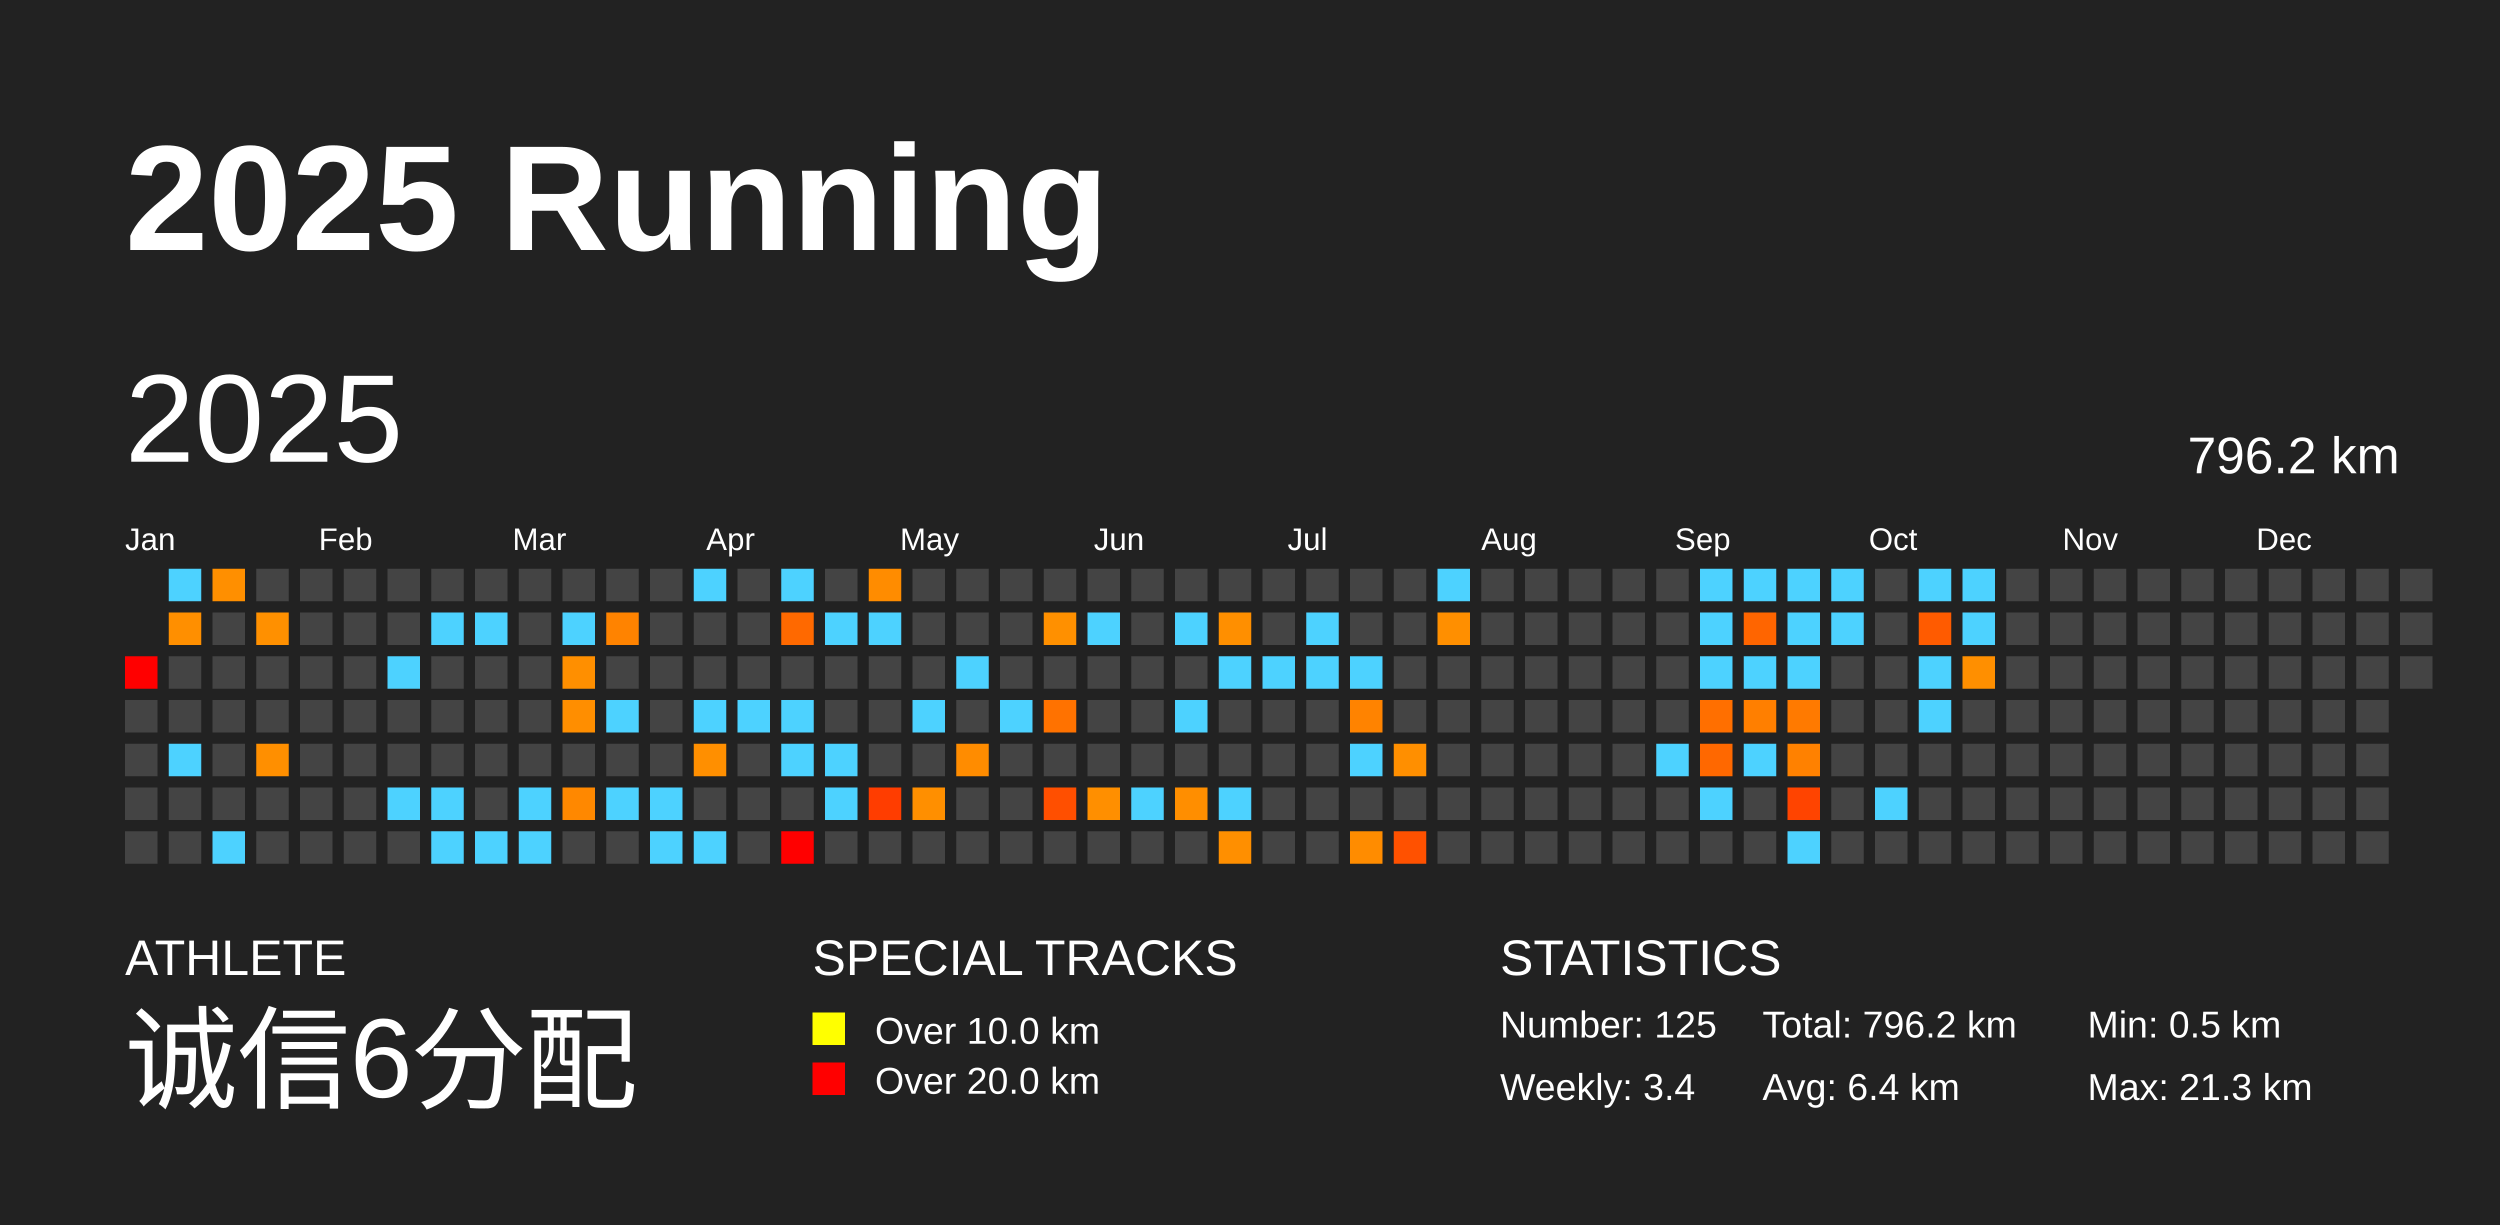
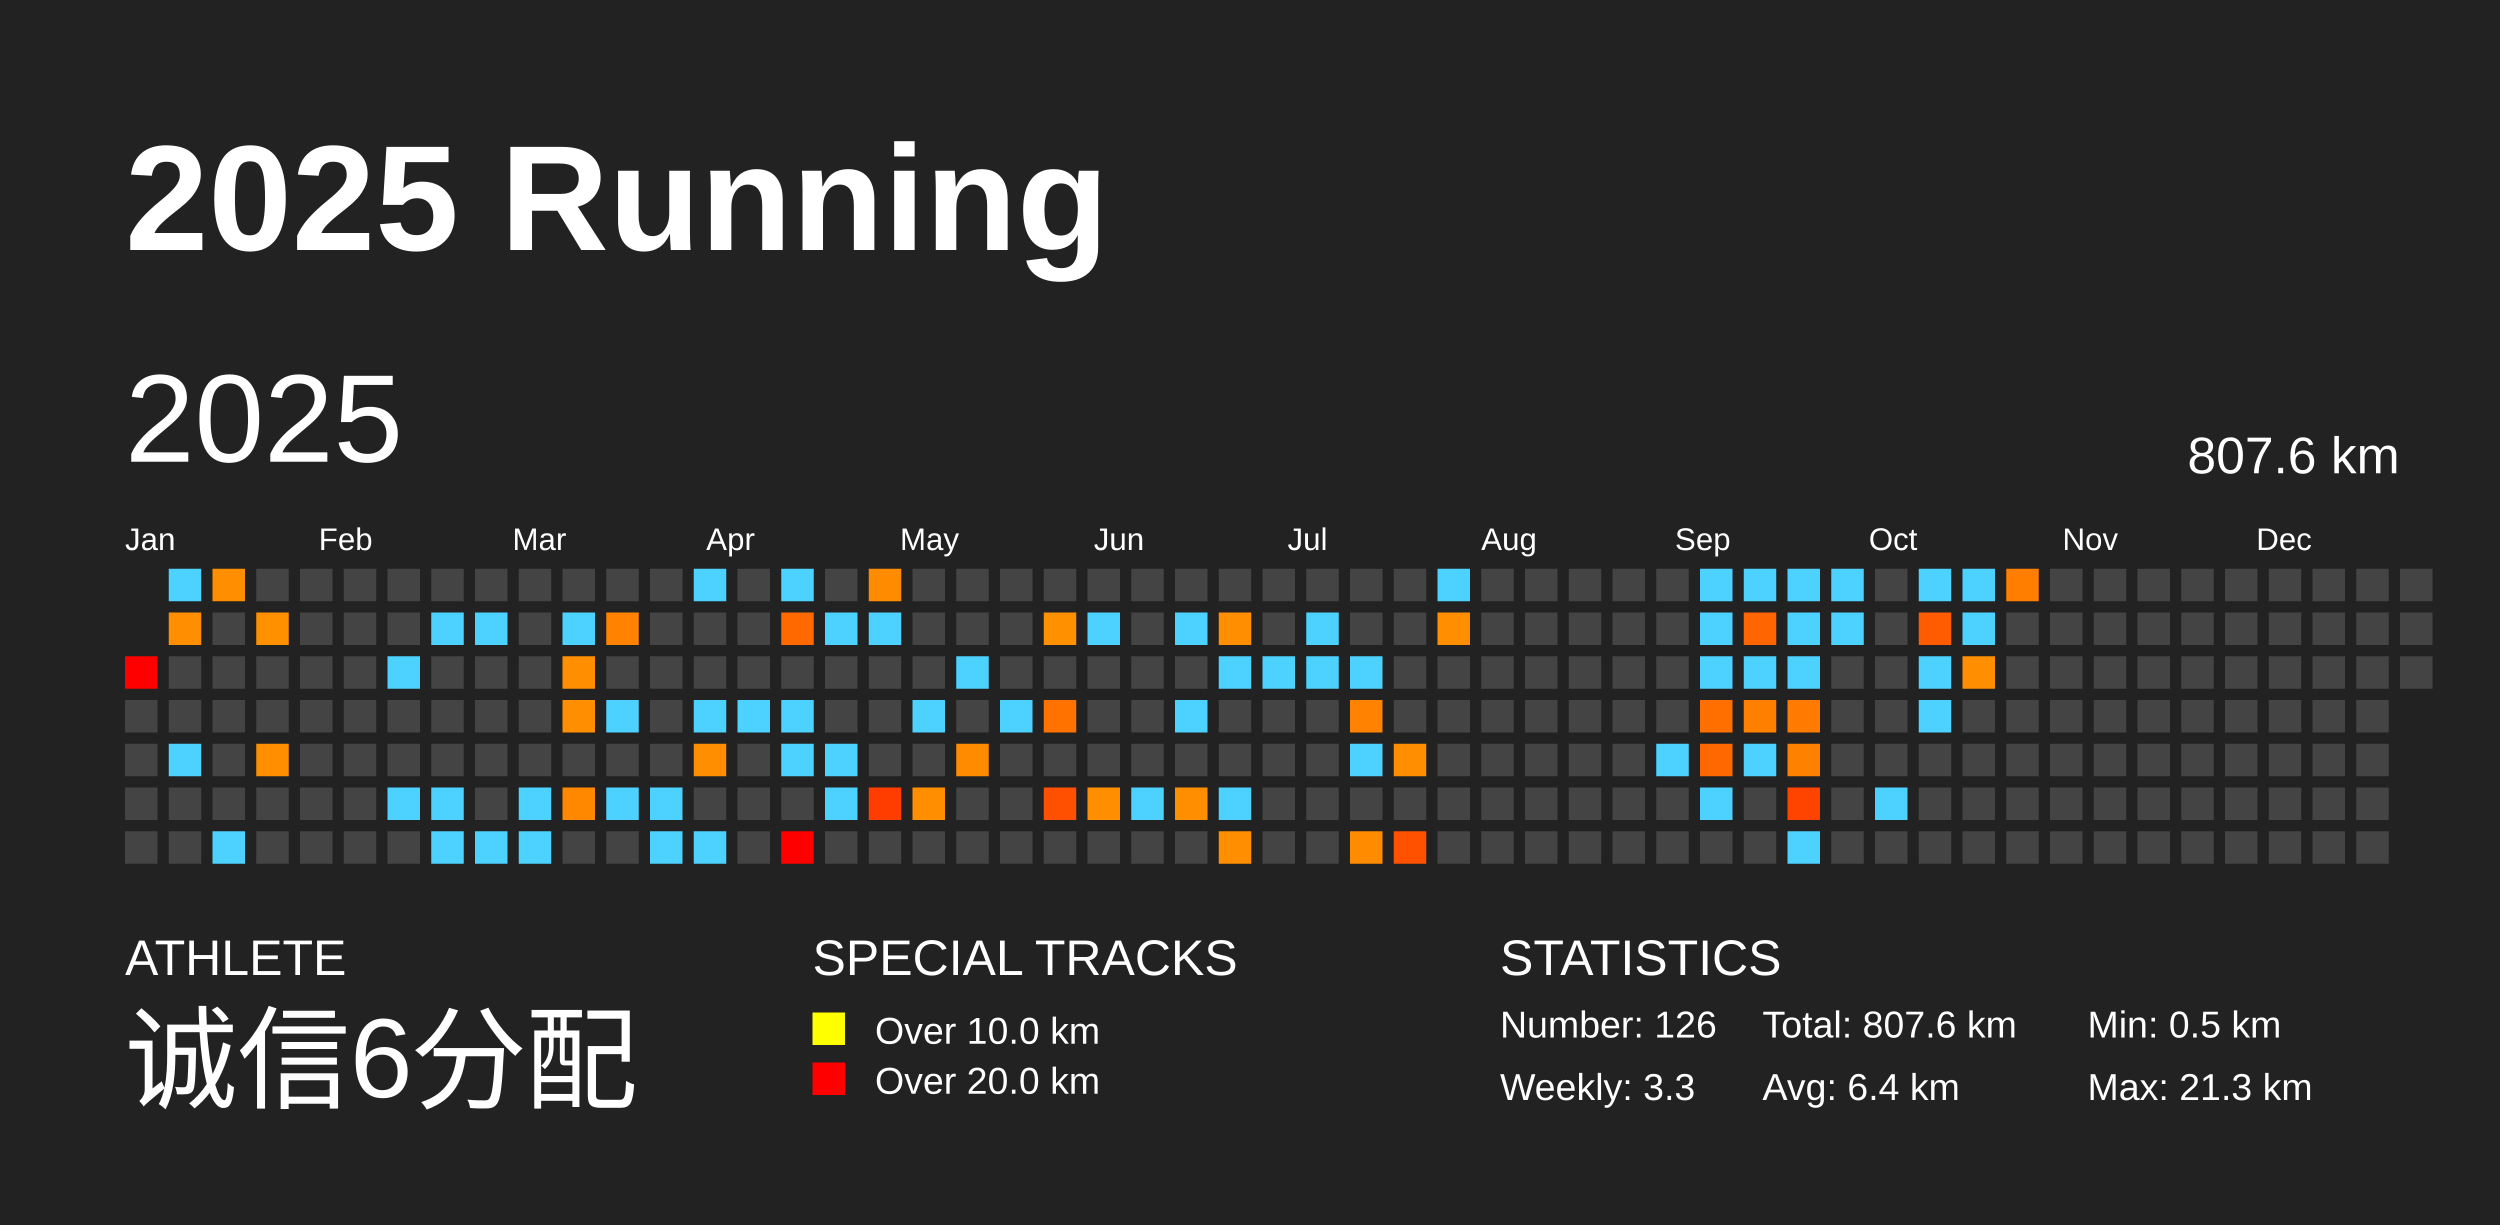
<svg xmlns="http://www.w3.org/2000/svg" baseProfile="full" height="98mm" version="1.1" viewBox="0,0,200,98" width="200mm">
  <defs />
  <rect fill="#222222" height="98" width="200" x="0" y="0" />
  <text fill="#FFFFFF" style="font-size:12px; font-family:Arial; font-weight:bold;" x="10" y="20">2025 Running</text>
  <text fill="#FFFFFF" style="font-size:4px; font-family:Arial" x="10" y="78">ATHLETE</text>
  <text fill="#FFFFFF" style="font-size:9px; font-family:Arial" x="10" y="88">诚信6分配</text>
  <text fill="#FFFFFF" style="font-size:4px; font-family:Arial" x="65" y="78">SPECIAL TRACKS</text>
  <rect fill="yellow" height="2.6" width="2.6" x="65" y="81" />
  <text fill="#FFFFFF" style="font-size:3px; font-family:Arial" x="70" y="83.5">Over 10.0 km</text>
  <rect fill="red" height="2.6" width="2.6" x="65" y="85" />
  <text fill="#FFFFFF" style="font-size:3px; font-family:Arial" x="70" y="87.5">Over 20.0 km</text>
  <text fill="#FFFFFF" style="font-size:4px; font-family:Arial" x="120" y="78">STATISTICS</text>
-   <text fill="#FFFFFF" style="font-size:3px; font-family:Arial" x="120" y="83">Number: 125</text>
-   <text fill="#FFFFFF" style="font-size:3px; font-family:Arial" x="120" y="88">Weekly: 3.4</text>
-   <text fill="#FFFFFF" style="font-size:3px; font-family:Arial" x="141" y="83">Total: 796.2 km</text>
+   <text fill="#FFFFFF" style="font-size:3px; font-family:Arial" x="120" y="83">Number: 126</text>
+   <text fill="#FFFFFF" style="font-size:3px; font-family:Arial" x="120" y="88">Weekly: 3.3</text>
+   <text fill="#FFFFFF" style="font-size:3px; font-family:Arial" x="141" y="83">Total: 807.6 km</text>
  <text fill="#FFFFFF" style="font-size:3px; font-family:Arial" x="141" y="88">Avg: 6.4 km</text>
  <text fill="#FFFFFF" style="font-size:3px; font-family:Arial" x="167" y="83">Min: 0.5 km</text>
  <text fill="#FFFFFF" style="font-size:3px; font-family:Arial" x="167" y="88">Max: 21.3 km</text>
  <text dominant-baseline="hanging" fill="#FFFFFF" style="font-size:10.0px; font-family:Arial;" x="10" y="30">2025</text>
-   <text dominant-baseline="hanging" fill="#FFFFFF" style="font-size:4.125px; font-family:Arial;" x="175" y="35">796.2 km</text>
+   <text dominant-baseline="hanging" fill="#FFFFFF" style="font-size:4.125px; font-family:Arial;" x="175" y="35">807.6 km</text>
  <text fill="#FFFFFF" style="font-size:2.5px; font-family:Arial" x="10.0" y="44">Jan</text>
  <text fill="#FFFFFF" style="font-size:2.5px; font-family:Arial" x="25.5" y="44">Feb</text>
  <text fill="#FFFFFF" style="font-size:2.5px; font-family:Arial" x="41.0" y="44">Mar</text>
  <text fill="#FFFFFF" style="font-size:2.5px; font-family:Arial" x="56.5" y="44">Apr</text>
  <text fill="#FFFFFF" style="font-size:2.5px; font-family:Arial" x="72.0" y="44">May</text>
  <text fill="#FFFFFF" style="font-size:2.5px; font-family:Arial" x="87.5" y="44">Jun</text>
  <text fill="#FFFFFF" style="font-size:2.5px; font-family:Arial" x="103.0" y="44">Jul</text>
  <text fill="#FFFFFF" style="font-size:2.5px; font-family:Arial" x="118.5" y="44">Aug</text>
  <text fill="#FFFFFF" style="font-size:2.5px; font-family:Arial" x="134.0" y="44">Sep</text>
  <text fill="#FFFFFF" style="font-size:2.5px; font-family:Arial" x="149.5" y="44">Oct</text>
  <text fill="#FFFFFF" style="font-size:2.5px; font-family:Arial" x="165.0" y="44">Nov</text>
  <text fill="#FFFFFF" style="font-size:2.5px; font-family:Arial" x="180.5" y="44">Dec</text>
  <rect fill="red" height="2.6" width="2.6" x="10.0" y="52.5" />
  <rect fill="#444444" height="2.6" width="2.6" x="10.0" y="56.0" />
  <rect fill="#444444" height="2.6" width="2.6" x="10.0" y="59.5" />
  <rect fill="#444444" height="2.6" width="2.6" x="10.0" y="63.0" />
  <rect fill="#444444" height="2.6" width="2.6" x="10.0" y="66.5" />
  <rect fill="#4dd2ff" height="2.6" width="2.6" x="13.5" y="45.5" />
  <rect fill="#ff8f00" height="2.6" width="2.6" x="13.5" y="49.0" />
  <rect fill="#444444" height="2.6" width="2.6" x="13.5" y="52.5" />
  <rect fill="#444444" height="2.6" width="2.6" x="13.5" y="56.0" />
  <rect fill="#4dd2ff" height="2.6" width="2.6" x="13.5" y="59.5" />
  <rect fill="#444444" height="2.6" width="2.6" x="13.5" y="63.0" />
  <rect fill="#444444" height="2.6" width="2.6" x="13.5" y="66.5" />
  <rect fill="#ff8f00" height="2.6" width="2.6" x="17.0" y="45.5" />
  <rect fill="#444444" height="2.6" width="2.6" x="17.0" y="49.0" />
  <rect fill="#444444" height="2.6" width="2.6" x="17.0" y="52.5" />
  <rect fill="#444444" height="2.6" width="2.6" x="17.0" y="56.0" />
  <rect fill="#444444" height="2.6" width="2.6" x="17.0" y="59.5" />
  <rect fill="#444444" height="2.6" width="2.6" x="17.0" y="63.0" />
  <rect fill="#4dd2ff" height="2.6" width="2.6" x="17.0" y="66.5" />
  <rect fill="#444444" height="2.6" width="2.6" x="20.5" y="45.5" />
  <rect fill="#ff9000" height="2.6" width="2.6" x="20.5" y="49.0" />
  <rect fill="#444444" height="2.6" width="2.6" x="20.5" y="52.5" />
  <rect fill="#444444" height="2.6" width="2.6" x="20.5" y="56.0" />
  <rect fill="#ff8f00" height="2.6" width="2.6" x="20.5" y="59.5" />
  <rect fill="#444444" height="2.6" width="2.6" x="20.5" y="63.0" />
  <rect fill="#444444" height="2.6" width="2.6" x="20.5" y="66.5" />
  <rect fill="#444444" height="2.6" width="2.6" x="24.0" y="45.5" />
  <rect fill="#444444" height="2.6" width="2.6" x="24.0" y="49.0" />
  <rect fill="#444444" height="2.6" width="2.6" x="24.0" y="52.5" />
  <rect fill="#444444" height="2.6" width="2.6" x="24.0" y="56.0" />
  <rect fill="#444444" height="2.6" width="2.6" x="24.0" y="59.5" />
  <rect fill="#444444" height="2.6" width="2.6" x="24.0" y="63.0" />
  <rect fill="#444444" height="2.6" width="2.6" x="24.0" y="66.5" />
  <rect fill="#444444" height="2.6" width="2.6" x="27.5" y="45.5" />
  <rect fill="#444444" height="2.6" width="2.6" x="27.5" y="49.0" />
  <rect fill="#444444" height="2.6" width="2.6" x="27.5" y="52.5" />
  <rect fill="#444444" height="2.6" width="2.6" x="27.5" y="56.0" />
  <rect fill="#444444" height="2.6" width="2.6" x="27.5" y="59.5" />
  <rect fill="#444444" height="2.6" width="2.6" x="27.5" y="63.0" />
  <rect fill="#444444" height="2.6" width="2.6" x="27.5" y="66.5" />
  <rect fill="#444444" height="2.6" width="2.6" x="31.0" y="45.5" />
  <rect fill="#444444" height="2.6" width="2.6" x="31.0" y="49.0" />
  <rect fill="#4dd2ff" height="2.6" width="2.6" x="31.0" y="52.5" />
  <rect fill="#444444" height="2.6" width="2.6" x="31.0" y="56.0" />
  <rect fill="#444444" height="2.6" width="2.6" x="31.0" y="59.5" />
  <rect fill="#4dd2ff" height="2.6" width="2.6" x="31.0" y="63.0" />
  <rect fill="#444444" height="2.6" width="2.6" x="31.0" y="66.5" />
  <rect fill="#444444" height="2.6" width="2.6" x="34.5" y="45.5" />
  <rect fill="#4dd2ff" height="2.6" width="2.6" x="34.5" y="49.0" />
  <rect fill="#444444" height="2.6" width="2.6" x="34.5" y="52.5" />
  <rect fill="#444444" height="2.6" width="2.6" x="34.5" y="56.0" />
  <rect fill="#444444" height="2.6" width="2.6" x="34.5" y="59.5" />
  <rect fill="#4dd2ff" height="2.6" width="2.6" x="34.5" y="63.0" />
  <rect fill="#4dd2ff" height="2.6" width="2.6" x="34.5" y="66.5" />
  <rect fill="#444444" height="2.6" width="2.6" x="38.0" y="45.5" />
  <rect fill="#4dd2ff" height="2.6" width="2.6" x="38.0" y="49.0" />
  <rect fill="#444444" height="2.6" width="2.6" x="38.0" y="52.5" />
  <rect fill="#444444" height="2.6" width="2.6" x="38.0" y="56.0" />
  <rect fill="#444444" height="2.6" width="2.6" x="38.0" y="59.5" />
  <rect fill="#444444" height="2.6" width="2.6" x="38.0" y="63.0" />
  <rect fill="#4dd2ff" height="2.6" width="2.6" x="38.0" y="66.5" />
  <rect fill="#444444" height="2.6" width="2.6" x="41.5" y="45.5" />
  <rect fill="#444444" height="2.6" width="2.6" x="41.5" y="49.0" />
  <rect fill="#444444" height="2.6" width="2.6" x="41.5" y="52.5" />
  <rect fill="#444444" height="2.6" width="2.6" x="41.5" y="56.0" />
  <rect fill="#444444" height="2.6" width="2.6" x="41.5" y="59.5" />
  <rect fill="#4dd2ff" height="2.6" width="2.6" x="41.5" y="63.0" />
  <rect fill="#4dd2ff" height="2.6" width="2.6" x="41.5" y="66.5" />
  <rect fill="#444444" height="2.6" width="2.6" x="45.0" y="45.5" />
  <rect fill="#4dd2ff" height="2.6" width="2.6" x="45.0" y="49.0" />
  <rect fill="#ff8f00" height="2.6" width="2.6" x="45.0" y="52.5" />
  <rect fill="#ff8e00" height="2.6" width="2.6" x="45.0" y="56.0" />
  <rect fill="#444444" height="2.6" width="2.6" x="45.0" y="59.5" />
  <rect fill="#ff8800" height="2.6" width="2.6" x="45.0" y="63.0" />
  <rect fill="#444444" height="2.6" width="2.6" x="45.0" y="66.5" />
  <rect fill="#444444" height="2.6" width="2.6" x="48.5" y="45.5" />
  <rect fill="#ff8300" height="2.6" width="2.6" x="48.5" y="49.0" />
  <rect fill="#444444" height="2.6" width="2.6" x="48.5" y="52.5" />
  <rect fill="#4dd2ff" height="2.6" width="2.6" x="48.5" y="56.0" />
  <rect fill="#444444" height="2.6" width="2.6" x="48.5" y="59.5" />
  <rect fill="#4dd2ff" height="2.6" width="2.6" x="48.5" y="63.0" />
  <rect fill="#444444" height="2.6" width="2.6" x="48.5" y="66.5" />
  <rect fill="#444444" height="2.6" width="2.6" x="52.0" y="45.5" />
  <rect fill="#444444" height="2.6" width="2.6" x="52.0" y="49.0" />
  <rect fill="#444444" height="2.6" width="2.6" x="52.0" y="52.5" />
  <rect fill="#444444" height="2.6" width="2.6" x="52.0" y="56.0" />
  <rect fill="#444444" height="2.6" width="2.6" x="52.0" y="59.5" />
  <rect fill="#4dd2ff" height="2.6" width="2.6" x="52.0" y="63.0" />
  <rect fill="#4dd2ff" height="2.6" width="2.6" x="52.0" y="66.5" />
  <rect fill="#4dd2ff" height="2.6" width="2.6" x="55.5" y="45.5" />
  <rect fill="#444444" height="2.6" width="2.6" x="55.5" y="49.0" />
  <rect fill="#444444" height="2.6" width="2.6" x="55.5" y="52.5" />
  <rect fill="#4dd2ff" height="2.6" width="2.6" x="55.5" y="56.0" />
  <rect fill="#ff8f00" height="2.6" width="2.6" x="55.5" y="59.5" />
  <rect fill="#444444" height="2.6" width="2.6" x="55.5" y="63.0" />
  <rect fill="#4dd2ff" height="2.6" width="2.6" x="55.5" y="66.5" />
  <rect fill="#444444" height="2.6" width="2.6" x="59.0" y="45.5" />
  <rect fill="#444444" height="2.6" width="2.6" x="59.0" y="49.0" />
  <rect fill="#444444" height="2.6" width="2.6" x="59.0" y="52.5" />
  <rect fill="#4dd2ff" height="2.6" width="2.6" x="59.0" y="56.0" />
  <rect fill="#444444" height="2.6" width="2.6" x="59.0" y="59.5" />
  <rect fill="#444444" height="2.6" width="2.6" x="59.0" y="63.0" />
  <rect fill="#444444" height="2.6" width="2.6" x="59.0" y="66.5" />
  <rect fill="#4dd2ff" height="2.6" width="2.6" x="62.5" y="45.5" />
  <rect fill="#ff6900" height="2.6" width="2.6" x="62.5" y="49.0" />
  <rect fill="#444444" height="2.6" width="2.6" x="62.5" y="52.5" />
  <rect fill="#4dd2ff" height="2.6" width="2.6" x="62.5" y="56.0" />
  <rect fill="#4dd2ff" height="2.6" width="2.6" x="62.5" y="59.5" />
  <rect fill="#444444" height="2.6" width="2.6" x="62.5" y="63.0" />
  <rect fill="red" height="2.6" width="2.6" x="62.5" y="66.5" />
  <rect fill="#444444" height="2.6" width="2.6" x="66.0" y="45.5" />
  <rect fill="#4dd2ff" height="2.6" width="2.6" x="66.0" y="49.0" />
  <rect fill="#444444" height="2.6" width="2.6" x="66.0" y="52.5" />
  <rect fill="#444444" height="2.6" width="2.6" x="66.0" y="56.0" />
  <rect fill="#4dd2ff" height="2.6" width="2.6" x="66.0" y="59.5" />
  <rect fill="#4dd2ff" height="2.6" width="2.6" x="66.0" y="63.0" />
  <rect fill="#444444" height="2.6" width="2.6" x="66.0" y="66.5" />
  <rect fill="#ff8c00" height="2.6" width="2.6" x="69.5" y="45.5" />
  <rect fill="#4dd2ff" height="2.6" width="2.6" x="69.5" y="49.0" />
  <rect fill="#444444" height="2.6" width="2.6" x="69.5" y="52.5" />
  <rect fill="#444444" height="2.6" width="2.6" x="69.5" y="56.0" />
  <rect fill="#444444" height="2.6" width="2.6" x="69.5" y="59.5" />
  <rect fill="#ff3d00" height="2.6" width="2.6" x="69.5" y="63.0" />
  <rect fill="#444444" height="2.6" width="2.6" x="69.5" y="66.5" />
  <rect fill="#444444" height="2.6" width="2.6" x="73.0" y="45.5" />
  <rect fill="#444444" height="2.6" width="2.6" x="73.0" y="49.0" />
  <rect fill="#444444" height="2.6" width="2.6" x="73.0" y="52.5" />
  <rect fill="#4dd2ff" height="2.6" width="2.6" x="73.0" y="56.0" />
  <rect fill="#444444" height="2.6" width="2.6" x="73.0" y="59.5" />
  <rect fill="#ff8f00" height="2.6" width="2.6" x="73.0" y="63.0" />
  <rect fill="#444444" height="2.6" width="2.6" x="73.0" y="66.5" />
  <rect fill="#444444" height="2.6" width="2.6" x="76.5" y="45.5" />
  <rect fill="#444444" height="2.6" width="2.6" x="76.5" y="49.0" />
  <rect fill="#4dd2ff" height="2.6" width="2.6" x="76.5" y="52.5" />
  <rect fill="#444444" height="2.6" width="2.6" x="76.5" y="56.0" />
  <rect fill="#ff8c00" height="2.6" width="2.6" x="76.5" y="59.5" />
  <rect fill="#444444" height="2.6" width="2.6" x="76.5" y="63.0" />
  <rect fill="#444444" height="2.6" width="2.6" x="76.5" y="66.5" />
  <rect fill="#444444" height="2.6" width="2.6" x="80.0" y="45.5" />
  <rect fill="#444444" height="2.6" width="2.6" x="80.0" y="49.0" />
  <rect fill="#444444" height="2.6" width="2.6" x="80.0" y="52.5" />
  <rect fill="#4dd2ff" height="2.6" width="2.6" x="80.0" y="56.0" />
  <rect fill="#444444" height="2.6" width="2.6" x="80.0" y="59.5" />
  <rect fill="#444444" height="2.6" width="2.6" x="80.0" y="63.0" />
  <rect fill="#444444" height="2.6" width="2.6" x="80.0" y="66.5" />
  <rect fill="#444444" height="2.6" width="2.6" x="83.5" y="45.5" />
  <rect fill="#ff9000" height="2.6" width="2.6" x="83.5" y="49.0" />
  <rect fill="#444444" height="2.6" width="2.6" x="83.5" y="52.5" />
  <rect fill="#ff7200" height="2.6" width="2.6" x="83.5" y="56.0" />
  <rect fill="#444444" height="2.6" width="2.6" x="83.5" y="59.5" />
  <rect fill="#ff4f00" height="2.6" width="2.6" x="83.5" y="63.0" />
  <rect fill="#444444" height="2.6" width="2.6" x="83.5" y="66.5" />
  <rect fill="#444444" height="2.6" width="2.6" x="87.0" y="45.5" />
  <rect fill="#4dd2ff" height="2.6" width="2.6" x="87.0" y="49.0" />
  <rect fill="#444444" height="2.6" width="2.6" x="87.0" y="52.5" />
  <rect fill="#444444" height="2.6" width="2.6" x="87.0" y="56.0" />
  <rect fill="#444444" height="2.6" width="2.6" x="87.0" y="59.5" />
  <rect fill="#ff8f00" height="2.6" width="2.6" x="87.0" y="63.0" />
  <rect fill="#444444" height="2.6" width="2.6" x="87.0" y="66.5" />
  <rect fill="#444444" height="2.6" width="2.6" x="90.5" y="45.5" />
  <rect fill="#444444" height="2.6" width="2.6" x="90.5" y="49.0" />
  <rect fill="#444444" height="2.6" width="2.6" x="90.5" y="52.5" />
  <rect fill="#444444" height="2.6" width="2.6" x="90.5" y="56.0" />
  <rect fill="#444444" height="2.6" width="2.6" x="90.5" y="59.5" />
  <rect fill="#4dd2ff" height="2.6" width="2.6" x="90.5" y="63.0" />
  <rect fill="#444444" height="2.6" width="2.6" x="90.5" y="66.5" />
  <rect fill="#444444" height="2.6" width="2.6" x="94.0" y="45.5" />
  <rect fill="#4dd2ff" height="2.6" width="2.6" x="94.0" y="49.0" />
  <rect fill="#444444" height="2.6" width="2.6" x="94.0" y="52.5" />
  <rect fill="#4dd2ff" height="2.6" width="2.6" x="94.0" y="56.0" />
  <rect fill="#444444" height="2.6" width="2.6" x="94.0" y="59.5" />
  <rect fill="#ff8e00" height="2.6" width="2.6" x="94.0" y="63.0" />
  <rect fill="#444444" height="2.6" width="2.6" x="94.0" y="66.5" />
  <rect fill="#444444" height="2.6" width="2.6" x="97.5" y="45.5" />
  <rect fill="#ff8f00" height="2.6" width="2.6" x="97.5" y="49.0" />
  <rect fill="#4dd2ff" height="2.6" width="2.6" x="97.5" y="52.5" />
  <rect fill="#444444" height="2.6" width="2.6" x="97.5" y="56.0" />
  <rect fill="#444444" height="2.6" width="2.6" x="97.5" y="59.5" />
  <rect fill="#4dd2ff" height="2.6" width="2.6" x="97.5" y="63.0" />
  <rect fill="#ff8f00" height="2.6" width="2.6" x="97.5" y="66.5" />
  <rect fill="#444444" height="2.6" width="2.6" x="101.0" y="45.5" />
  <rect fill="#444444" height="2.6" width="2.6" x="101.0" y="49.0" />
  <rect fill="#4dd2ff" height="2.6" width="2.6" x="101.0" y="52.5" />
  <rect fill="#444444" height="2.6" width="2.6" x="101.0" y="56.0" />
  <rect fill="#444444" height="2.6" width="2.6" x="101.0" y="59.5" />
  <rect fill="#444444" height="2.6" width="2.6" x="101.0" y="63.0" />
  <rect fill="#444444" height="2.6" width="2.6" x="101.0" y="66.5" />
  <rect fill="#444444" height="2.6" width="2.6" x="104.5" y="45.5" />
  <rect fill="#4dd2ff" height="2.6" width="2.6" x="104.5" y="49.0" />
  <rect fill="#4dd2ff" height="2.6" width="2.6" x="104.5" y="52.5" />
  <rect fill="#444444" height="2.6" width="2.6" x="104.5" y="56.0" />
  <rect fill="#444444" height="2.6" width="2.6" x="104.5" y="59.5" />
  <rect fill="#444444" height="2.6" width="2.6" x="104.5" y="63.0" />
  <rect fill="#444444" height="2.6" width="2.6" x="104.5" y="66.5" />
  <rect fill="#444444" height="2.6" width="2.6" x="108.0" y="45.5" />
  <rect fill="#444444" height="2.6" width="2.6" x="108.0" y="49.0" />
  <rect fill="#4dd2ff" height="2.6" width="2.6" x="108.0" y="52.5" />
  <rect fill="#ff8300" height="2.6" width="2.6" x="108.0" y="56.0" />
  <rect fill="#4dd2ff" height="2.6" width="2.6" x="108.0" y="59.5" />
  <rect fill="#444444" height="2.6" width="2.6" x="108.0" y="63.0" />
  <rect fill="#ff8c00" height="2.6" width="2.6" x="108.0" y="66.5" />
  <rect fill="#444444" height="2.6" width="2.6" x="111.5" y="45.5" />
  <rect fill="#444444" height="2.6" width="2.6" x="111.5" y="49.0" />
  <rect fill="#444444" height="2.6" width="2.6" x="111.5" y="52.5" />
  <rect fill="#444444" height="2.6" width="2.6" x="111.5" y="56.0" />
  <rect fill="#ff8f00" height="2.6" width="2.6" x="111.5" y="59.5" />
  <rect fill="#444444" height="2.6" width="2.6" x="111.5" y="63.0" />
  <rect fill="#ff5100" height="2.6" width="2.6" x="111.5" y="66.5" />
  <rect fill="#4dd2ff" height="2.6" width="2.6" x="115.0" y="45.5" />
  <rect fill="#ff8f00" height="2.6" width="2.6" x="115.0" y="49.0" />
  <rect fill="#444444" height="2.6" width="2.6" x="115.0" y="52.5" />
  <rect fill="#444444" height="2.6" width="2.6" x="115.0" y="56.0" />
  <rect fill="#444444" height="2.6" width="2.6" x="115.0" y="59.5" />
  <rect fill="#444444" height="2.6" width="2.6" x="115.0" y="63.0" />
  <rect fill="#444444" height="2.6" width="2.6" x="115.0" y="66.5" />
  <rect fill="#444444" height="2.6" width="2.6" x="118.5" y="45.5" />
  <rect fill="#444444" height="2.6" width="2.6" x="118.5" y="49.0" />
  <rect fill="#444444" height="2.6" width="2.6" x="118.5" y="52.5" />
  <rect fill="#444444" height="2.6" width="2.6" x="118.5" y="56.0" />
  <rect fill="#444444" height="2.6" width="2.6" x="118.5" y="59.5" />
  <rect fill="#444444" height="2.6" width="2.6" x="118.5" y="63.0" />
  <rect fill="#444444" height="2.6" width="2.6" x="118.5" y="66.5" />
  <rect fill="#444444" height="2.6" width="2.6" x="122.0" y="45.5" />
  <rect fill="#444444" height="2.6" width="2.6" x="122.0" y="49.0" />
  <rect fill="#444444" height="2.6" width="2.6" x="122.0" y="52.5" />
  <rect fill="#444444" height="2.6" width="2.6" x="122.0" y="56.0" />
  <rect fill="#444444" height="2.6" width="2.6" x="122.0" y="59.5" />
  <rect fill="#444444" height="2.6" width="2.6" x="122.0" y="63.0" />
  <rect fill="#444444" height="2.6" width="2.6" x="122.0" y="66.5" />
  <rect fill="#444444" height="2.6" width="2.6" x="125.5" y="45.5" />
  <rect fill="#444444" height="2.6" width="2.6" x="125.5" y="49.0" />
  <rect fill="#444444" height="2.6" width="2.6" x="125.5" y="52.5" />
  <rect fill="#444444" height="2.6" width="2.6" x="125.5" y="56.0" />
  <rect fill="#444444" height="2.6" width="2.6" x="125.5" y="59.5" />
  <rect fill="#444444" height="2.6" width="2.6" x="125.5" y="63.0" />
  <rect fill="#444444" height="2.6" width="2.6" x="125.5" y="66.5" />
  <rect fill="#444444" height="2.6" width="2.6" x="129.0" y="45.5" />
  <rect fill="#444444" height="2.6" width="2.6" x="129.0" y="49.0" />
  <rect fill="#444444" height="2.6" width="2.6" x="129.0" y="52.5" />
  <rect fill="#444444" height="2.6" width="2.6" x="129.0" y="56.0" />
  <rect fill="#444444" height="2.6" width="2.6" x="129.0" y="59.5" />
  <rect fill="#444444" height="2.6" width="2.6" x="129.0" y="63.0" />
  <rect fill="#444444" height="2.6" width="2.6" x="129.0" y="66.5" />
  <rect fill="#444444" height="2.6" width="2.6" x="132.5" y="45.5" />
  <rect fill="#444444" height="2.6" width="2.6" x="132.5" y="49.0" />
  <rect fill="#444444" height="2.6" width="2.6" x="132.5" y="52.5" />
  <rect fill="#444444" height="2.6" width="2.6" x="132.5" y="56.0" />
  <rect fill="#4dd2ff" height="2.6" width="2.6" x="132.5" y="59.5" />
  <rect fill="#444444" height="2.6" width="2.6" x="132.5" y="63.0" />
  <rect fill="#444444" height="2.6" width="2.6" x="132.5" y="66.5" />
  <rect fill="#4dd2ff" height="2.6" width="2.6" x="136.0" y="45.5" />
  <rect fill="#4dd2ff" height="2.6" width="2.6" x="136.0" y="49.0" />
  <rect fill="#4dd2ff" height="2.6" width="2.6" x="136.0" y="52.5" />
  <rect fill="#ff6f00" height="2.6" width="2.6" x="136.0" y="56.0" />
  <rect fill="#ff6800" height="2.6" width="2.6" x="136.0" y="59.5" />
  <rect fill="#4dd2ff" height="2.6" width="2.6" x="136.0" y="63.0" />
  <rect fill="#444444" height="2.6" width="2.6" x="136.0" y="66.5" />
  <rect fill="#4dd2ff" height="2.6" width="2.6" x="139.5" y="45.5" />
  <rect fill="#ff6500" height="2.6" width="2.6" x="139.5" y="49.0" />
  <rect fill="#4dd2ff" height="2.6" width="2.6" x="139.5" y="52.5" />
  <rect fill="#ff7f00" height="2.6" width="2.6" x="139.5" y="56.0" />
  <rect fill="#4dd2ff" height="2.6" width="2.6" x="139.5" y="59.5" />
  <rect fill="#444444" height="2.6" width="2.6" x="139.5" y="63.0" />
  <rect fill="#444444" height="2.6" width="2.6" x="139.5" y="66.5" />
  <rect fill="#4dd2ff" height="2.6" width="2.6" x="143.0" y="45.5" />
  <rect fill="#4dd2ff" height="2.6" width="2.6" x="143.0" y="49.0" />
  <rect fill="#4dd2ff" height="2.6" width="2.6" x="143.0" y="52.5" />
  <rect fill="#ff7a00" height="2.6" width="2.6" x="143.0" y="56.0" />
  <rect fill="#ff8100" height="2.6" width="2.6" x="143.0" y="59.5" />
  <rect fill="#ff4400" height="2.6" width="2.6" x="143.0" y="63.0" />
  <rect fill="#4dd2ff" height="2.6" width="2.6" x="143.0" y="66.5" />
  <rect fill="#4dd2ff" height="2.6" width="2.6" x="146.5" y="45.5" />
  <rect fill="#4dd2ff" height="2.6" width="2.6" x="146.5" y="49.0" />
  <rect fill="#444444" height="2.6" width="2.6" x="146.5" y="52.5" />
  <rect fill="#444444" height="2.6" width="2.6" x="146.5" y="56.0" />
  <rect fill="#444444" height="2.6" width="2.6" x="146.5" y="59.5" />
  <rect fill="#444444" height="2.6" width="2.6" x="146.5" y="63.0" />
  <rect fill="#444444" height="2.6" width="2.6" x="146.5" y="66.5" />
  <rect fill="#444444" height="2.6" width="2.6" x="150.0" y="45.5" />
  <rect fill="#444444" height="2.6" width="2.6" x="150.0" y="49.0" />
  <rect fill="#444444" height="2.6" width="2.6" x="150.0" y="52.5" />
  <rect fill="#444444" height="2.6" width="2.6" x="150.0" y="56.0" />
  <rect fill="#444444" height="2.6" width="2.6" x="150.0" y="59.5" />
  <rect fill="#4dd2ff" height="2.6" width="2.6" x="150.0" y="63.0" />
  <rect fill="#444444" height="2.6" width="2.6" x="150.0" y="66.5" />
  <rect fill="#4dd2ff" height="2.6" width="2.6" x="153.5" y="45.5" />
  <rect fill="#ff5b00" height="2.6" width="2.6" x="153.5" y="49.0" />
  <rect fill="#4dd2ff" height="2.6" width="2.6" x="153.5" y="52.5" />
  <rect fill="#4dd2ff" height="2.6" width="2.6" x="153.5" y="56.0" />
  <rect fill="#444444" height="2.6" width="2.6" x="153.5" y="59.5" />
  <rect fill="#444444" height="2.6" width="2.6" x="153.5" y="63.0" />
  <rect fill="#444444" height="2.6" width="2.6" x="153.5" y="66.5" />
  <rect fill="#4dd2ff" height="2.6" width="2.6" x="157.0" y="45.5" />
  <rect fill="#4dd2ff" height="2.6" width="2.6" x="157.0" y="49.0" />
  <rect fill="#ff8f00" height="2.6" width="2.6" x="157.0" y="52.5" />
  <rect fill="#444444" height="2.6" width="2.6" x="157.0" y="56.0" />
  <rect fill="#444444" height="2.6" width="2.6" x="157.0" y="59.5" />
  <rect fill="#444444" height="2.6" width="2.6" x="157.0" y="63.0" />
  <rect fill="#444444" height="2.6" width="2.6" x="157.0" y="66.5" />
-   <rect fill="#444444" height="2.6" width="2.6" x="160.5" y="45.5" />
+   <rect fill="#ff7e00" height="2.6" width="2.6" x="160.5" y="45.5" />
  <rect fill="#444444" height="2.6" width="2.6" x="160.5" y="49.0" />
  <rect fill="#444444" height="2.6" width="2.6" x="160.5" y="52.5" />
  <rect fill="#444444" height="2.6" width="2.6" x="160.5" y="56.0" />
  <rect fill="#444444" height="2.6" width="2.6" x="160.5" y="59.5" />
  <rect fill="#444444" height="2.6" width="2.6" x="160.5" y="63.0" />
  <rect fill="#444444" height="2.6" width="2.6" x="160.5" y="66.5" />
  <rect fill="#444444" height="2.6" width="2.6" x="164.0" y="45.5" />
  <rect fill="#444444" height="2.6" width="2.6" x="164.0" y="49.0" />
  <rect fill="#444444" height="2.6" width="2.6" x="164.0" y="52.5" />
  <rect fill="#444444" height="2.6" width="2.6" x="164.0" y="56.0" />
  <rect fill="#444444" height="2.6" width="2.6" x="164.0" y="59.5" />
  <rect fill="#444444" height="2.6" width="2.6" x="164.0" y="63.0" />
  <rect fill="#444444" height="2.6" width="2.6" x="164.0" y="66.5" />
  <rect fill="#444444" height="2.6" width="2.6" x="167.5" y="45.5" />
  <rect fill="#444444" height="2.6" width="2.6" x="167.5" y="49.0" />
  <rect fill="#444444" height="2.6" width="2.6" x="167.5" y="52.5" />
  <rect fill="#444444" height="2.6" width="2.6" x="167.5" y="56.0" />
  <rect fill="#444444" height="2.6" width="2.6" x="167.5" y="59.5" />
  <rect fill="#444444" height="2.6" width="2.6" x="167.5" y="63.0" />
  <rect fill="#444444" height="2.6" width="2.6" x="167.5" y="66.5" />
  <rect fill="#444444" height="2.6" width="2.6" x="171.0" y="45.5" />
  <rect fill="#444444" height="2.6" width="2.6" x="171.0" y="49.0" />
  <rect fill="#444444" height="2.6" width="2.6" x="171.0" y="52.5" />
  <rect fill="#444444" height="2.6" width="2.6" x="171.0" y="56.0" />
  <rect fill="#444444" height="2.6" width="2.6" x="171.0" y="59.5" />
  <rect fill="#444444" height="2.6" width="2.6" x="171.0" y="63.0" />
  <rect fill="#444444" height="2.6" width="2.6" x="171.0" y="66.5" />
  <rect fill="#444444" height="2.6" width="2.6" x="174.5" y="45.5" />
  <rect fill="#444444" height="2.6" width="2.6" x="174.5" y="49.0" />
  <rect fill="#444444" height="2.6" width="2.6" x="174.5" y="52.5" />
  <rect fill="#444444" height="2.6" width="2.6" x="174.5" y="56.0" />
  <rect fill="#444444" height="2.6" width="2.6" x="174.5" y="59.5" />
  <rect fill="#444444" height="2.6" width="2.6" x="174.5" y="63.0" />
  <rect fill="#444444" height="2.6" width="2.6" x="174.5" y="66.5" />
  <rect fill="#444444" height="2.6" width="2.6" x="178.0" y="45.5" />
  <rect fill="#444444" height="2.6" width="2.6" x="178.0" y="49.0" />
  <rect fill="#444444" height="2.6" width="2.6" x="178.0" y="52.5" />
  <rect fill="#444444" height="2.6" width="2.6" x="178.0" y="56.0" />
  <rect fill="#444444" height="2.6" width="2.6" x="178.0" y="59.5" />
  <rect fill="#444444" height="2.6" width="2.6" x="178.0" y="63.0" />
  <rect fill="#444444" height="2.6" width="2.6" x="178.0" y="66.5" />
  <rect fill="#444444" height="2.6" width="2.6" x="181.5" y="45.5" />
  <rect fill="#444444" height="2.6" width="2.6" x="181.5" y="49.0" />
  <rect fill="#444444" height="2.6" width="2.6" x="181.5" y="52.5" />
  <rect fill="#444444" height="2.6" width="2.6" x="181.5" y="56.0" />
  <rect fill="#444444" height="2.6" width="2.6" x="181.5" y="59.5" />
  <rect fill="#444444" height="2.6" width="2.6" x="181.5" y="63.0" />
  <rect fill="#444444" height="2.6" width="2.6" x="181.5" y="66.5" />
  <rect fill="#444444" height="2.6" width="2.6" x="185.0" y="45.5" />
  <rect fill="#444444" height="2.6" width="2.6" x="185.0" y="49.0" />
  <rect fill="#444444" height="2.6" width="2.6" x="185.0" y="52.5" />
  <rect fill="#444444" height="2.6" width="2.6" x="185.0" y="56.0" />
  <rect fill="#444444" height="2.6" width="2.6" x="185.0" y="59.5" />
  <rect fill="#444444" height="2.6" width="2.6" x="185.0" y="63.0" />
  <rect fill="#444444" height="2.6" width="2.6" x="185.0" y="66.5" />
  <rect fill="#444444" height="2.6" width="2.6" x="188.5" y="45.5" />
  <rect fill="#444444" height="2.6" width="2.6" x="188.5" y="49.0" />
  <rect fill="#444444" height="2.6" width="2.6" x="188.5" y="52.5" />
  <rect fill="#444444" height="2.6" width="2.6" x="188.5" y="56.0" />
  <rect fill="#444444" height="2.6" width="2.6" x="188.5" y="59.5" />
  <rect fill="#444444" height="2.6" width="2.6" x="188.5" y="63.0" />
  <rect fill="#444444" height="2.6" width="2.6" x="188.5" y="66.5" />
  <rect fill="#444444" height="2.6" width="2.6" x="192.0" y="45.5" />
  <rect fill="#444444" height="2.6" width="2.6" x="192.0" y="49.0" />
  <rect fill="#444444" height="2.6" width="2.6" x="192.0" y="52.5" />
</svg>
